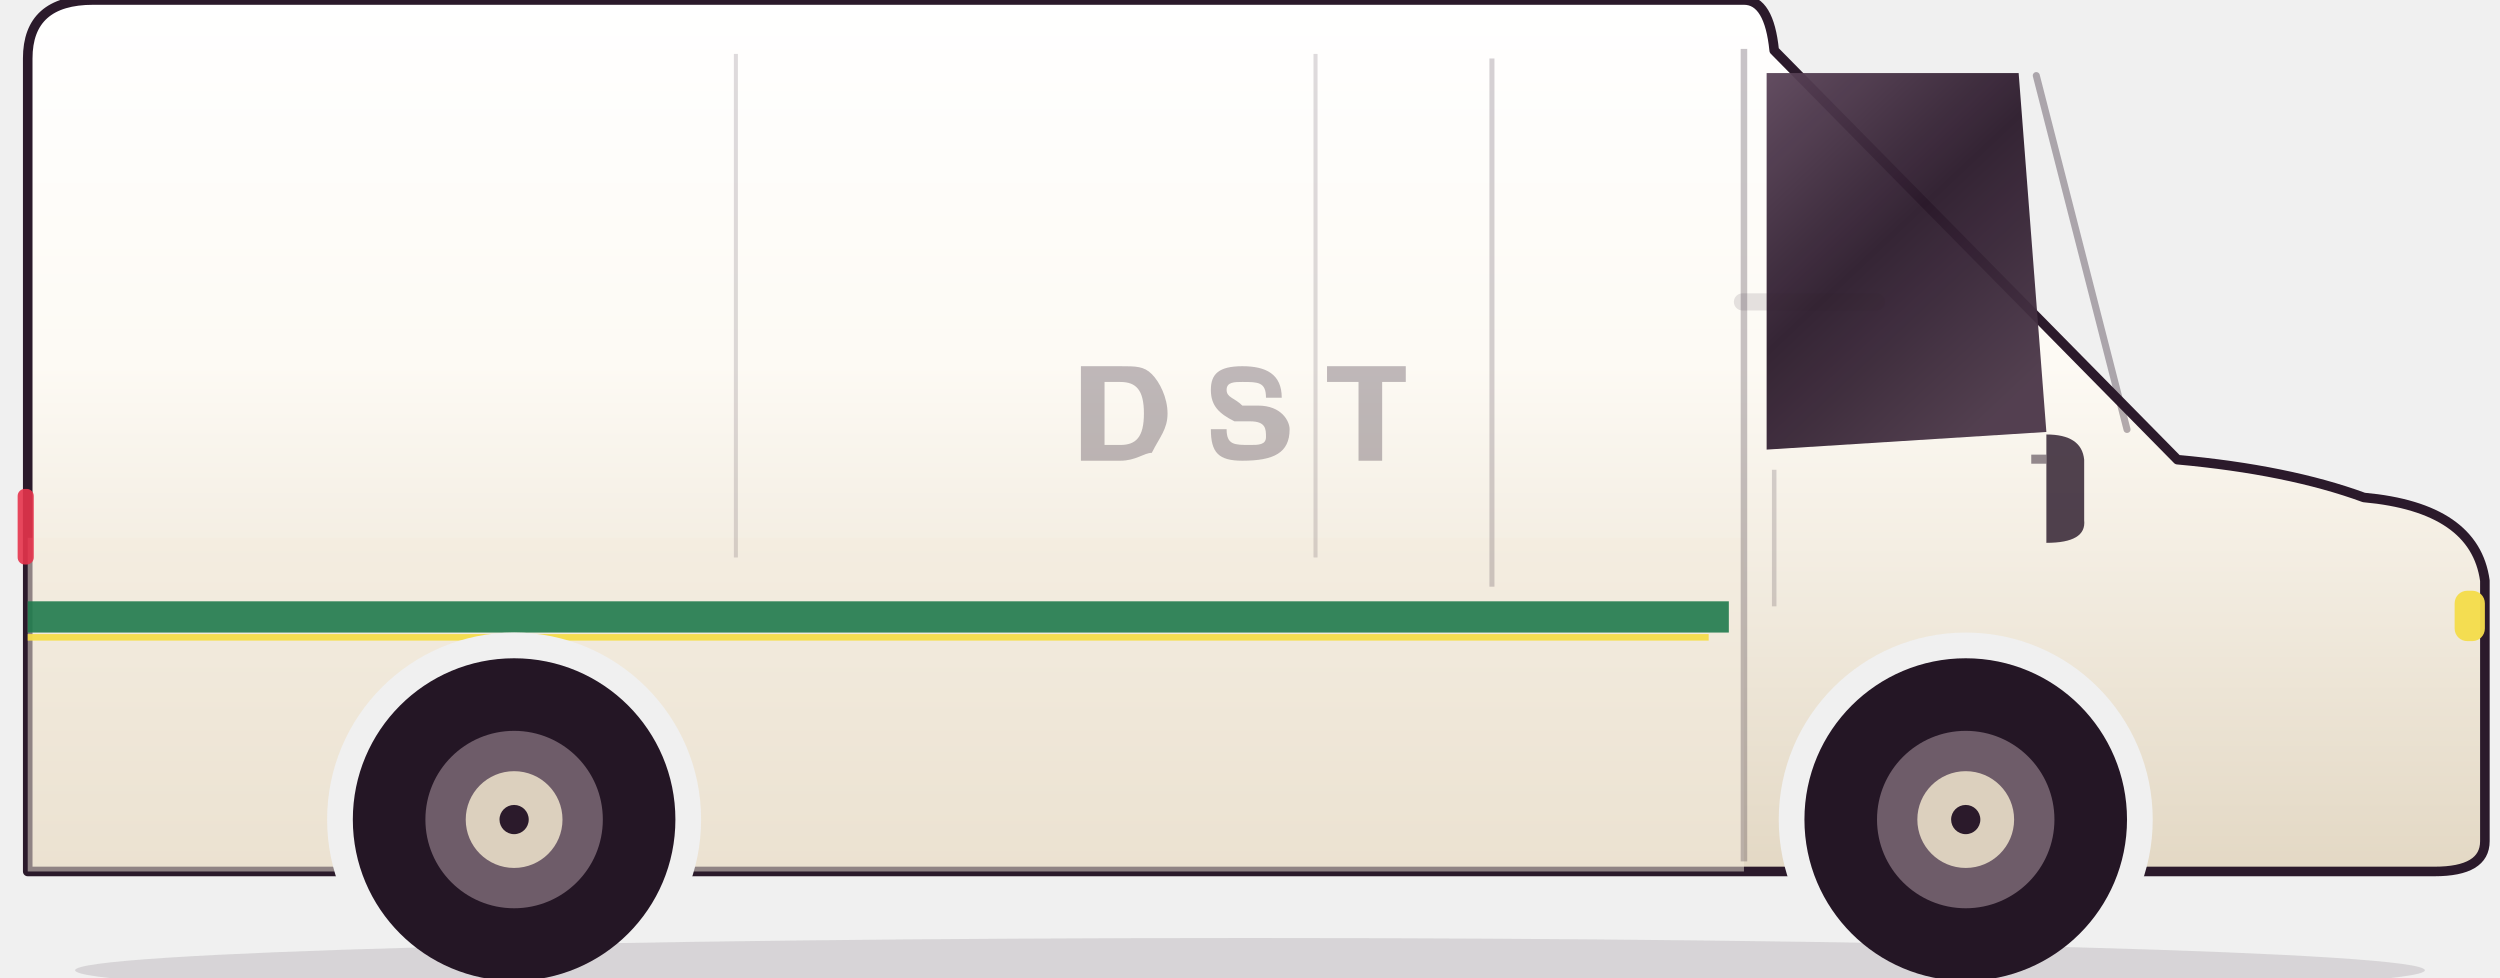
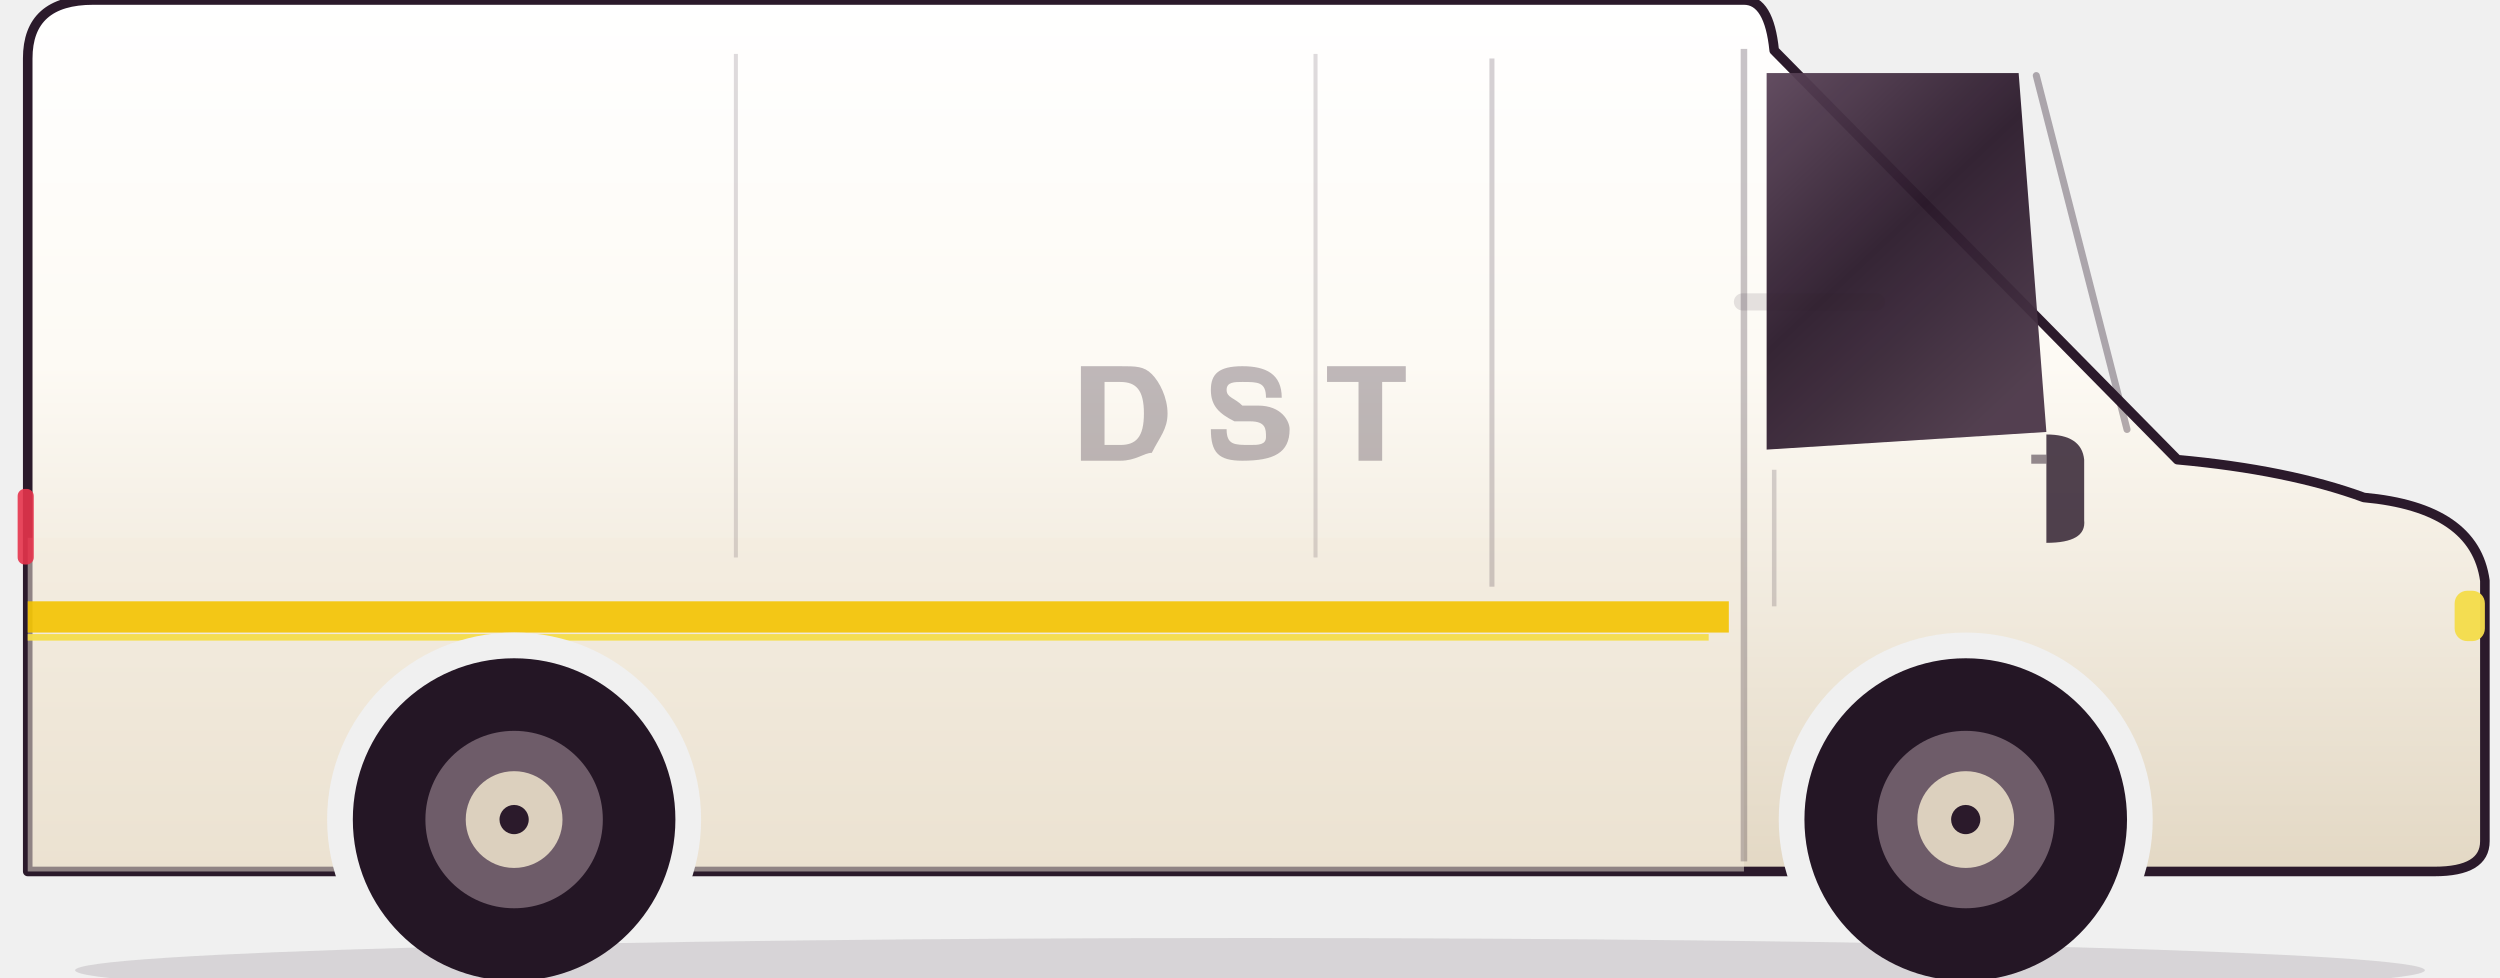
<svg xmlns="http://www.w3.org/2000/svg" viewBox="0 0 4.96 1.94" preserveAspectRatio="xMaxYMax meet">
  <defs>
    <linearGradient id="body" x1="0" y1="0" x2="0" y2="1">
      <stop offset="0" stop-color="#FFFFFF" />
      <stop offset=".42" stop-color="#FDFAF4" />
      <stop offset="1" stop-color="#E3D8C4" />
    </linearGradient>
    <linearGradient id="glass" x1="0" y1="0" x2=".7" y2="1">
      <stop offset="0" stop-color="#5B4459" />
      <stop offset=".5" stop-color="#2B1A2B" />
      <stop offset="1" stop-color="#4A3648" />
    </linearGradient>
    <mask id="arch">
      <rect x="0" y="0" width="4.96" height="1.94" fill="#fff" />
      <circle cx="3.900" cy="1.626" r="0.371" fill="#000" />
      <circle cx="1.020" cy="1.626" r="0.371" fill="#000" />
    </mask>
    <clipPath id="bodyclip">
      <path d="M 0.055 1.729 L 0.055 0.116 Q 0.055 0.0 0.185 0.0 L 3.460 0.0 Q 3.510 0.0 3.520 0.10 L 4.320 0.912 Q 4.540 0.932 4.690 0.987 Q 4.910 1.007 4.930 1.152 L 4.930 1.669 Q 4.930 1.729 4.830 1.729 L 0.055 1.729 Z" />
    </clipPath>
  </defs>
  <ellipse cx="2.480" cy="1.925" rx="2.331" ry="0.064" fill="#2B1A2B" opacity=".13" />
  <g mask="url(#arch)">
    <path d="M 0.055 1.729 L 0.055 0.116 Q 0.055 0.0 0.185 0.0 L 3.460 0.0 Q 3.510 0.0 3.520 0.10 L 4.320 0.912 Q 4.540 0.932 4.690 0.987 Q 4.910 1.007 4.930 1.152 L 4.930 1.669 Q 4.930 1.729 4.830 1.729 L 0.055 1.729 Z" fill="url(#body)" stroke="#2B1A2B" stroke-width="0.019" stroke-linejoin="round" />
    <g clip-path="url(#bodyclip)">
      <rect x="0" y="1.067" width="3.460" height="0.873" fill="#F3ECDE" opacity=".5" />
-       <rect x="0.02" y="1.193" width="3.410" height="0.062" fill="#1F7A4C" opacity=".9" />
+       <rect x="0.02" y="1.193" width="3.410" height="0.062" fill="#F3C300" opacity=".9" />
      <rect x="0.02" y="1.258" width="3.370" height="0.013" fill="#F5DC4A" opacity=".95" />
      <text x="2.460" y="0.912" text-anchor="middle" font-family="Helvetica, Arial, sans-serif" font-size="0.262" font-weight="700" letter-spacing="0.07" fill="#2B1A2B" opacity=".30">DST</text>
      <rect x="3.440" y="0.582" width="0.30" height="0.034" rx="0.017" fill="#2B1A2B" opacity=".12" />
    </g>
    <line x1="3.460" y1="0.097" x2="3.460" y2="1.709" stroke="#2B1A2B" stroke-width="0.013" opacity=".26" />
    <line x1="1.460" y1="0.107" x2="1.460" y2="1.106" stroke="#2B1A2B" stroke-width="0.008" opacity=".16" />
    <line x1="2.610" y1="0.107" x2="2.610" y2="1.106" stroke="#2B1A2B" stroke-width="0.008" opacity=".16" />
    <line x1="2.960" y1="0.116" x2="2.960" y2="1.164" stroke="#2B1A2B" stroke-width="0.010" opacity=".20" />
    <line x1="3.520" y1="0.932" x2="3.520" y2="1.203" stroke="#2B1A2B" stroke-width="0.009" opacity=".18" />
  </g>
  <path d="M 3.505 0.145 L 4.005 0.145 L 4.060 0.857 L 3.505 0.892 Z" fill="url(#glass)" opacity=".95" />
  <path d="M 4.040 0.15 L 4.220 0.852" stroke="#2B1A2B" stroke-width="0.014" stroke-linecap="round" opacity=".35" />
  <path d="M 4.060 0.862 q 0.07 0 0.075 0.05 v 0.12 q 0.005 0.045 -0.075 0.045 z" fill="#2B1A2B" opacity=".82" />
  <path d="M 4.030 0.902 h 0.03 v 0.018 h -0.03 z" fill="#2B1A2B" opacity=".5" />
  <rect x="4.870" y="1.172" width="0.06" height="0.10" rx="0.025" fill="#F5DC4A" opacity=".95" />
  <rect x="0.035" y="0.970" width="0.032" height="0.15" rx="0.014" fill="#E5334B" opacity=".9" />
  <circle cx="3.900" cy="1.626" r="0.320" fill="#241625" />
  <circle cx="3.900" cy="1.626" r="0.176" fill="#6E5C69" />
  <circle cx="3.900" cy="1.626" r="0.096" fill="#DCD0BE" />
  <circle cx="3.900" cy="1.626" r="0.029" fill="#2B1A2B" />
  <circle cx="1.020" cy="1.626" r="0.320" fill="#241625" />
  <circle cx="1.020" cy="1.626" r="0.176" fill="#6E5C69" />
  <circle cx="1.020" cy="1.626" r="0.096" fill="#DCD0BE" />
  <circle cx="1.020" cy="1.626" r="0.029" fill="#2B1A2B" />
</svg>
